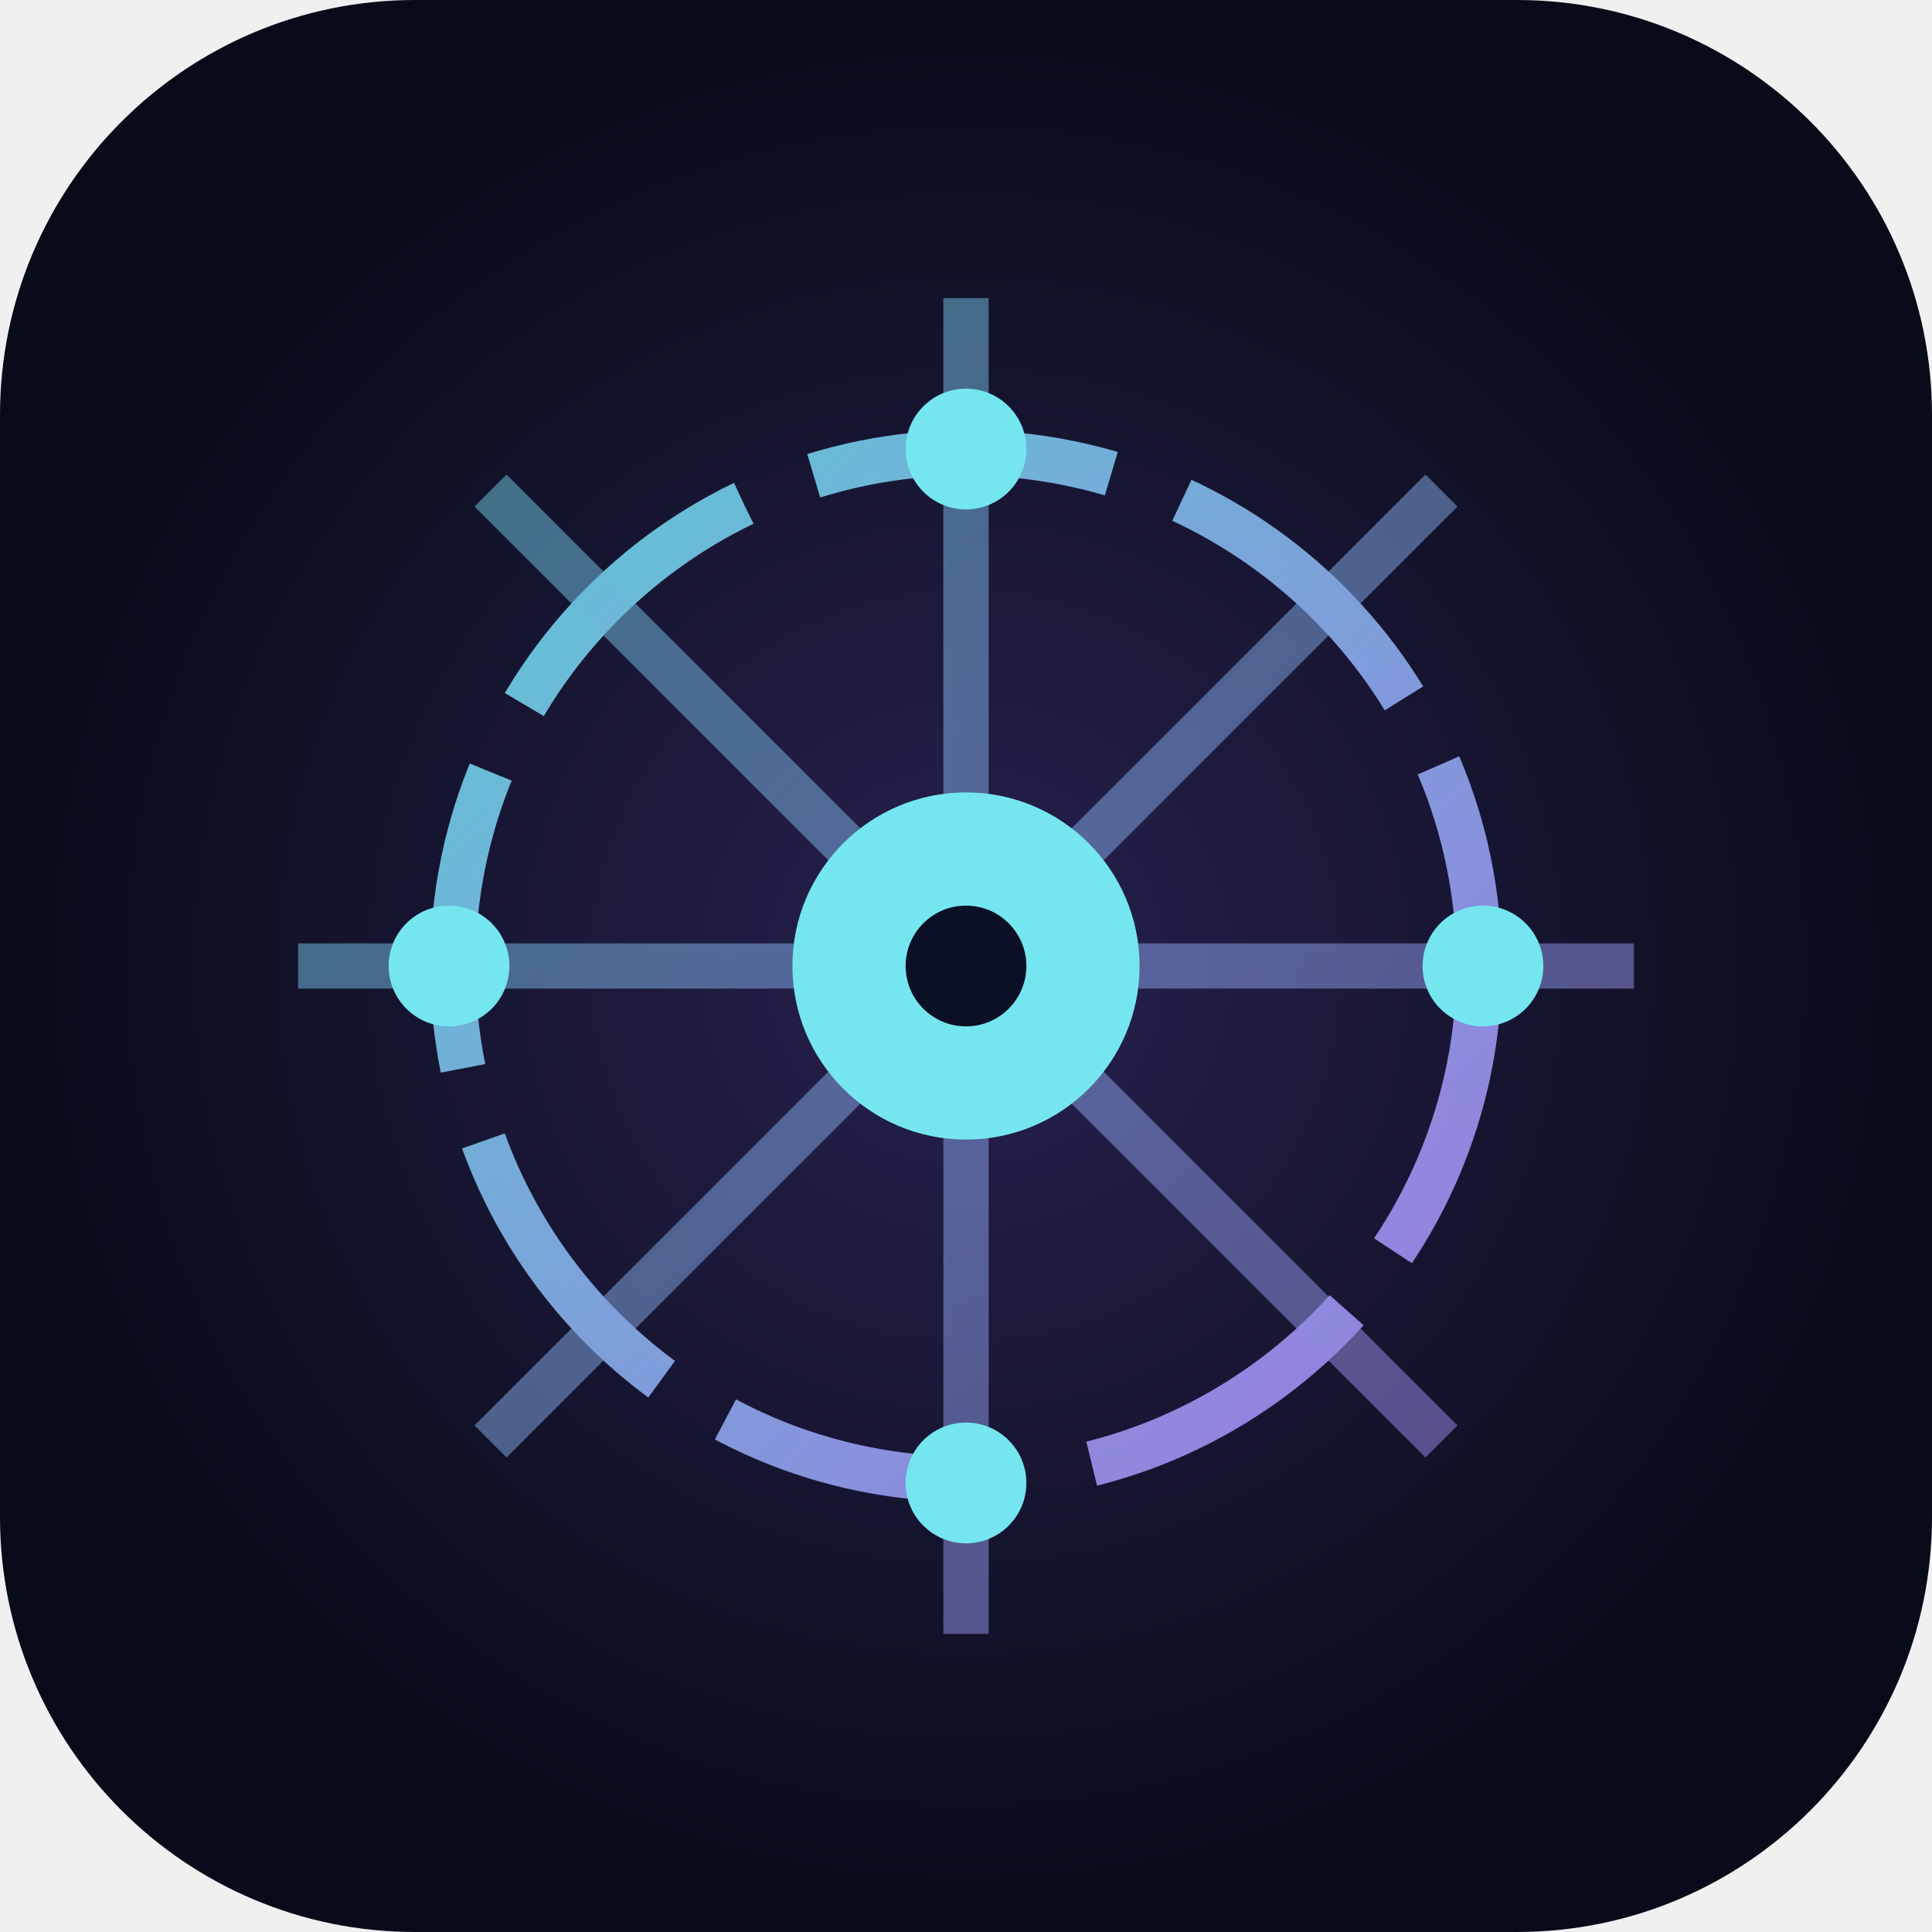
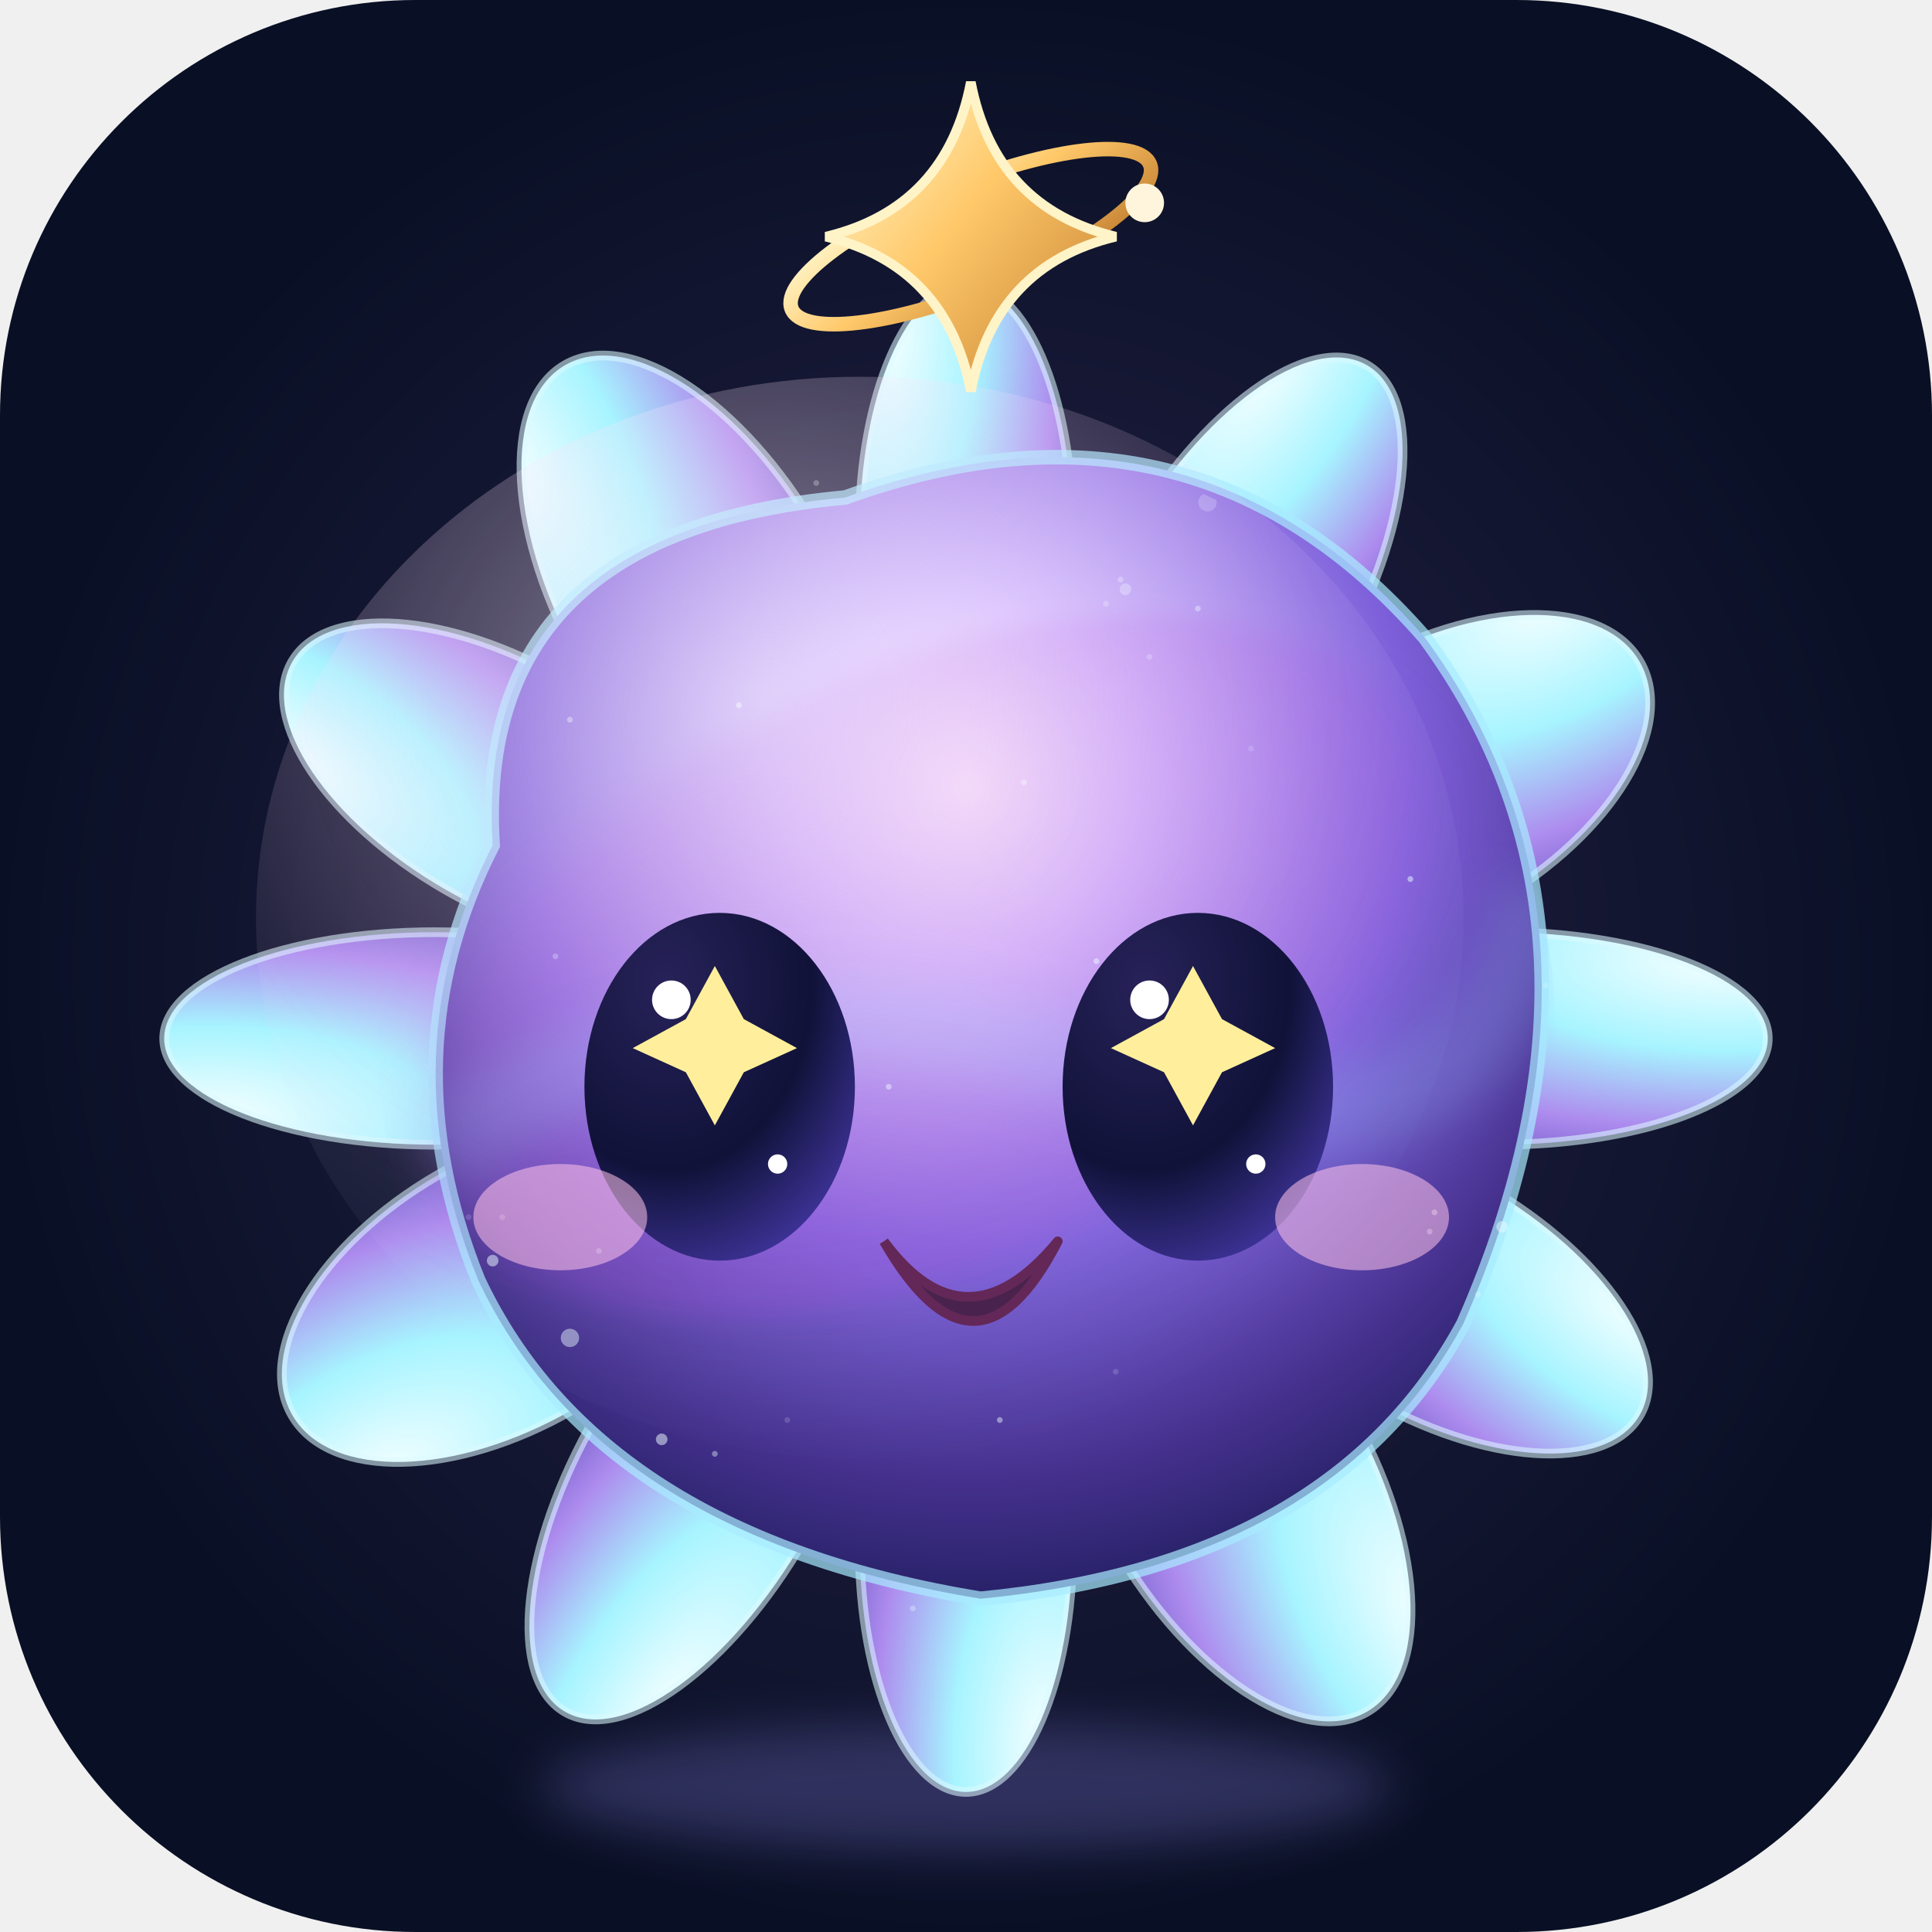
- <svg xmlns="http://www.w3.org/2000/svg" viewBox="0 0 512 512">
+ <svg xmlns="http://www.w3.org/2000/svg" viewBox="0 0 400 400" role="img" aria-label="Original cosmic companion with galaxy body, star eyes, iridescent petals and a golden orbiting star">
  <defs>
-     <radialGradient id="bg">
-       <stop stop-color="#28214f" />
-       <stop offset="1" stop-color="#080b19" />
+     <radialGradient id="body" cx="48%" cy="29%" r="75%">
+       <stop offset="0" stop-color="#fff6ff" />
+       <stop offset=".21" stop-color="#d1bcff" />
+       <stop offset=".54" stop-color="#7d60da" />
+       <stop offset=".8" stop-color="#46318e" />
+       <stop offset="1" stop-color="#1a1b58" />
    </radialGradient>
-     <linearGradient id="beam" x1="0" x2="1" y1="0" y2="1">
-       <stop stop-color="#6ce7f1" />
-       <stop offset="1" stop-color="#b28bff" />
+     <radialGradient id="petal" cx=".12" cy=".08" r="1.15">
+       <stop stop-color="#f8ffff" />
+       <stop offset=".38" stop-color="#a7f4ff" />
+       <stop offset=".7" stop-color="#ad8bee" />
+       <stop offset="1" stop-color="#5b4cbb" />
+     </radialGradient>
+     <radialGradient id="shine" cx=".42" cy=".3" r=".72">
+       <stop stop-color="#fffafc" stop-opacity=".96" />
+       <stop offset=".65" stop-color="#ffd5fa" stop-opacity=".17" />
+       <stop offset="1" stop-color="#83edff" stop-opacity="0" />
+     </radialGradient>
+     <radialGradient id="eye" cx=".3" cy=".2" r=".9">
+       <stop stop-color="#272259" />
+       <stop offset=".6" stop-color="#101238" />
+       <stop offset="1" stop-color="#41359f" />
+     </radialGradient>
+     <linearGradient id="gold" x1="0" x2=".9" y1=".2" y2="1">
+       <stop stop-color="#fff2c2" />
+       <stop offset=".42" stop-color="#ffc869" />
+       <stop offset="1" stop-color="#c58233" />
    </linearGradient>
+     <clipPath id="clip">
+       <circle cx="200" cy="214" r="122" />
+     </clipPath>
+     <filter id="bloom" x="-50%" y="-50%" width="200%" height="200%">
+       <feGaussianBlur stdDeviation="5" />
+     </filter>
+     <radialGradient id="icon-bg">
+       <stop stop-color="#28224a" />
+       <stop offset="1" stop-color="#091025" />
+     </radialGradient>
  </defs>
-   <rect width="512" height="512" rx="110" fill="url(#bg)" />
-   <g stroke="url(#beam)" stroke-width="12" fill="none" opacity=".85">
-     <circle cx="256" cy="256" r="136" stroke-dasharray="80 20" />
-     <path d="M256 79V433M79 256H433M130 130l252 252M382 130L130 382" opacity=".55" />
+   <rect width="400" height="400" rx="86" fill="url(#icon-bg)" />
+   <ellipse cx="200" cy="370" rx="88" ry="13" fill="#9b90ff" opacity=".24" filter="url(#bloom)" />
+   <g transform="translate(200 215)">
+     <ellipse cx="0.0" cy="-105.0" rx="22" ry="51" transform="rotate(0 0.0 -105.0)" fill="url(#petal)" stroke="#dcf9ff" stroke-opacity=".57" stroke-width="2" />
+     <ellipse cx="55.0" cy="-90.9" rx="25" ry="56" transform="rotate(30 55.0 -90.9)" fill="url(#petal)" stroke="#dcf9ff" stroke-opacity=".57" stroke-width="2" />
+     <ellipse cx="95.3" cy="-52.5" rx="28" ry="51" transform="rotate(60 95.3 -52.5)" fill="url(#petal)" stroke="#dcf9ff" stroke-opacity=".57" stroke-width="2" />
+     <ellipse cx="110.0" cy="-0.0" rx="22" ry="56" transform="rotate(90 110.0 -0.0)" fill="url(#petal)" stroke="#dcf9ff" stroke-opacity=".57" stroke-width="2" />
+     <ellipse cx="95.3" cy="52.5" rx="25" ry="51" transform="rotate(120 95.3 52.5)" fill="url(#petal)" stroke="#dcf9ff" stroke-opacity=".57" stroke-width="2" />
+     <ellipse cx="55.0" cy="90.9" rx="28" ry="56" transform="rotate(150 55.0 90.9)" fill="url(#petal)" stroke="#dcf9ff" stroke-opacity=".57" stroke-width="2" />
+     <ellipse cx="0.0" cy="105.0" rx="22" ry="51" transform="rotate(180 0.0 105.0)" fill="url(#petal)" stroke="#dcf9ff" stroke-opacity=".57" stroke-width="2" />
+     <ellipse cx="-55.0" cy="90.9" rx="25" ry="56" transform="rotate(210 -55.0 90.9)" fill="url(#petal)" stroke="#dcf9ff" stroke-opacity=".57" stroke-width="2" />
+     <ellipse cx="-95.3" cy="52.5" rx="28" ry="51" transform="rotate(240 -95.3 52.5)" fill="url(#petal)" stroke="#dcf9ff" stroke-opacity=".57" stroke-width="2" />
+     <ellipse cx="-110.0" cy="0.0" rx="22" ry="56" transform="rotate(270 -110.0 0.0)" fill="url(#petal)" stroke="#dcf9ff" stroke-opacity=".57" stroke-width="2" />
+     <ellipse cx="-95.3" cy="-52.5" rx="25" ry="51" transform="rotate(300 -95.3 -52.5)" fill="url(#petal)" stroke="#dcf9ff" stroke-opacity=".57" stroke-width="2" />
+     <ellipse cx="-55.0" cy="-90.9" rx="28" ry="56" transform="rotate(330 -55.0 -90.9)" fill="url(#petal)" stroke="#dcf9ff" stroke-opacity=".57" stroke-width="2" />
  </g>
-   <g fill="#75e6f0">
-     <circle cx="256" cy="256" r="46" />
-     <circle cx="256" cy="119" r="16" />
-     <circle cx="393" cy="256" r="16" />
-     <circle cx="119" cy="256" r="16" />
-     <circle cx="256" cy="393" r="16" />
+   <path d="M102 175 Q98 110 175 103 Q247 77 295 132 Q339 192 303 274 Q276 324 203 331 Q124 318 99 265 Q80 218 102 175Z" fill="url(#body)" stroke="#a8ebff" stroke-opacity=".7" stroke-width="3" />
+   <g clip-path="url(#clip)" opacity=".65">
+     <ellipse cx="193" cy="200" rx="110" ry="62" transform="rotate(-25 193 200)" fill="#a944da" opacity=".32" filter="url(#bloom)" />
+     <path d="M90 238 Q153 194 230 222 T320 183" stroke="#9acaff" stroke-width="18" fill="none" opacity=".32" filter="url(#bloom)" />
+     <g>
+       <circle cx="2" cy="5" r="1.9" fill="#ecfbff" opacity="0.25" />
+       <circle cx="63" cy="132" r="0.6" fill="#ecfbff" opacity="0.34" />
+       <circle cx="124" cy="259" r="0.6" fill="#ecfbff" opacity="0.43" />
+       <circle cx="186" cy="386" r="0.6" fill="#ecfbff" opacity="0.52" />
+       <circle cx="248" cy="126" r="0.6" fill="#ecfbff" opacity="0.61" />
+       <circle cx="311" cy="254" r="1.2" fill="#ecfbff" opacity="0.70" />
+       <circle cx="374" cy="382" r="0.6" fill="#ecfbff" opacity="0.79" />
+       <circle cx="41" cy="123" r="0.6" fill="#ecfbff" opacity="0.25" />
+       <circle cx="104" cy="252" r="0.6" fill="#ecfbff" opacity="0.34" />
+       <circle cx="168" cy="380" r="0.6" fill="#ecfbff" opacity="0.43" />
+       <circle cx="233" cy="122" r="1.2" fill="#ecfbff" opacity="0.52" />
+       <circle cx="297" cy="251" r="0.6" fill="#ecfbff" opacity="0.61" />
+       <circle cx="362" cy="380" r="0.6" fill="#ecfbff" opacity="0.70" />
+       <circle cx="31" cy="122" r="1.9" fill="#ecfbff" opacity="0.79" />
+       <circle cx="97" cy="252" r="0.6" fill="#ecfbff" opacity="0.25" />
+       <circle cx="163" cy="382" r="1.2" fill="#ecfbff" opacity="0.34" />
+       <circle cx="229" cy="125" r="0.6" fill="#ecfbff" opacity="0.43" />
+       <circle cx="296" cy="255" r="0.6" fill="#ecfbff" opacity="0.52" />
+       <circle cx="363" cy="386" r="0.6" fill="#ecfbff" opacity="0.61" />
+       <circle cx="34" cy="129" r="0.6" fill="#ecfbff" opacity="0.70" />
+       <circle cx="102" cy="261" r="1.2" fill="#ecfbff" opacity="0.79" />
+       <circle cx="169" cy="392" r="0.6" fill="#ecfbff" opacity="0.25" />
+       <circle cx="238" cy="136" r="0.6" fill="#ecfbff" opacity="0.34" />
+       <circle cx="306" cy="268" r="0.6" fill="#ecfbff" opacity="0.43" />
+       <circle cx="375" cy="12" r="0.6" fill="#ecfbff" opacity="0.52" />
+       <circle cx="49" cy="144" r="1.2" fill="#ecfbff" opacity="0.61" />
+       <circle cx="118" cy="277" r="1.9" fill="#ecfbff" opacity="0.70" />
+       <circle cx="188" cy="22" r="0.6" fill="#ecfbff" opacity="0.79" />
+       <circle cx="259" cy="155" r="0.6" fill="#ecfbff" opacity="0.25" />
+       <circle cx="329" cy="288" r="0.6" fill="#ecfbff" opacity="0.34" />
+       <circle cx="5" cy="34" r="1.2" fill="#ecfbff" opacity="0.43" />
+       <circle cx="76" cy="167" r="0.6" fill="#ecfbff" opacity="0.52" />
+       <circle cx="148" cy="301" r="0.6" fill="#ecfbff" opacity="0.61" />
+       <circle cx="220" cy="47" r="0.6" fill="#ecfbff" opacity="0.70" />
+       <circle cx="292" cy="182" r="0.6" fill="#ecfbff" opacity="0.79" />
+       <circle cx="365" cy="316" r="1.2" fill="#ecfbff" opacity="0.25" />
+       <circle cx="42" cy="63" r="0.6" fill="#ecfbff" opacity="0.34" />
+       <circle cx="115" cy="198" r="0.6" fill="#ecfbff" opacity="0.43" />
+       <circle cx="189" cy="333" r="0.6" fill="#ecfbff" opacity="0.52" />
+       <circle cx="263" cy="81" r="1.9" fill="#ecfbff" opacity="0.61" />
+       <circle cx="338" cy="217" r="1.2" fill="#ecfbff" opacity="0.70" />
+       <circle cx="16" cy="352" r="0.6" fill="#ecfbff" opacity="0.79" />
+       <circle cx="91" cy="101" r="0.6" fill="#ecfbff" opacity="0.25" />
+       <circle cx="167" cy="237" r="0.6" fill="#ecfbff" opacity="0.34" />
+       <circle cx="243" cy="373" r="0.6" fill="#ecfbff" opacity="0.43" />
+       <circle cx="319" cy="122" r="1.2" fill="#ecfbff" opacity="0.52" />
+       <circle cx="395" cy="259" r="0.6" fill="#ecfbff" opacity="0.61" />
+       <circle cx="76" cy="8" r="0.6" fill="#ecfbff" opacity="0.70" />
+       <circle cx="153" cy="146" r="0.6" fill="#ecfbff" opacity="0.79" />
+       <circle cx="231" cy="284" r="0.6" fill="#ecfbff" opacity="0.25" />
+       <circle cx="309" cy="34" r="1.2" fill="#ecfbff" opacity="0.34" />
+       <circle cx="387" cy="172" r="0.6" fill="#ecfbff" opacity="0.43" />
+       <circle cx="69" cy="310" r="1.9" fill="#ecfbff" opacity="0.52" />
+       <circle cx="148" cy="60" r="0.6" fill="#ecfbff" opacity="0.61" />
+       <circle cx="227" cy="199" r="0.6" fill="#ecfbff" opacity="0.70" />
+       <circle cx="307" cy="338" r="1.2" fill="#ecfbff" opacity="0.79" />
+       <circle cx="387" cy="89" r="0.6" fill="#ecfbff" opacity="0.25" />
+       <circle cx="71" cy="229" r="0.6" fill="#ecfbff" opacity="0.34" />
+       <circle cx="151" cy="369" r="0.6" fill="#ecfbff" opacity="0.43" />
+       <circle cx="232" cy="120" r="0.6" fill="#ecfbff" opacity="0.52" />
+       <circle cx="314" cy="261" r="1.2" fill="#ecfbff" opacity="0.61" />
+       <circle cx="395" cy="13" r="0.6" fill="#ecfbff" opacity="0.70" />
+       <circle cx="81" cy="153" r="0.6" fill="#ecfbff" opacity="0.79" />
+       <circle cx="163" cy="294" r="0.6" fill="#ecfbff" opacity="0.25" />
+       <circle cx="246" cy="47" r="0.6" fill="#ecfbff" opacity="0.34" />
+       <circle cx="329" cy="188" r="1.9" fill="#ecfbff" opacity="0.43" />
+       <circle cx="16" cy="330" r="0.6" fill="#ecfbff" opacity="0.52" />
+       <circle cx="100" cy="83" r="0.6" fill="#ecfbff" opacity="0.61" />
+       <circle cx="184" cy="225" r="0.6" fill="#ecfbff" opacity="0.70" />
+       <circle cx="268" cy="367" r="0.6" fill="#ecfbff" opacity="0.79" />
+       <circle cx="353" cy="122" r="1.2" fill="#ecfbff" opacity="0.25" />
+       <circle cx="41" cy="264" r="0.6" fill="#ecfbff" opacity="0.34" />
+       <circle cx="127" cy="19" r="0.6" fill="#ecfbff" opacity="0.43" />
+       <circle cx="212" cy="162" r="0.6" fill="#ecfbff" opacity="0.52" />
+       <circle cx="298" cy="305" r="0.6" fill="#ecfbff" opacity="0.61" />
+       <circle cx="385" cy="60" r="1.2" fill="#ecfbff" opacity="0.70" />
+       <circle cx="75" cy="204" r="0.6" fill="#ecfbff" opacity="0.79" />
+       <circle cx="162" cy="348" r="0.6" fill="#ecfbff" opacity="0.25" />
+       <circle cx="250" cy="104" r="1.9" fill="#ecfbff" opacity="0.34" />
+       <circle cx="337" cy="248" r="0.6" fill="#ecfbff" opacity="0.43" />
+       <circle cx="30" cy="5" r="1.2" fill="#ecfbff" opacity="0.52" />
+       <circle cx="118" cy="149" r="0.6" fill="#ecfbff" opacity="0.61" />
+       <circle cx="207" cy="294" r="0.6" fill="#ecfbff" opacity="0.70" />
+       <circle cx="296" cy="51" r="0.6" fill="#ecfbff" opacity="0.79" />
+       <circle cx="385" cy="197" r="0.6" fill="#ecfbff" opacity="0.25" />
+       <circle cx="79" cy="342" r="1.2" fill="#ecfbff" opacity="0.34" />
+       <circle cx="169" cy="100" r="0.6" fill="#ecfbff" opacity="0.43" />
+       <circle cx="259" cy="246" r="0.6" fill="#ecfbff" opacity="0.52" />
+       <circle cx="350" cy="392" r="0.6" fill="#ecfbff" opacity="0.61" />
+       <circle cx="45" cy="151" r="0.6" fill="#ecfbff" opacity="0.70" />
+       <circle cx="137" cy="298" r="1.2" fill="#ecfbff" opacity="0.79" />
+       <circle cx="228" cy="56" r="1.9" fill="#ecfbff" opacity="0.25" />
+       <circle cx="320" cy="204" r="0.6" fill="#ecfbff" opacity="0.34" />
+       <circle cx="17" cy="351" r="0.6" fill="#ecfbff" opacity="0.43" />
+       <circle cx="110" cy="110" r="0.6" fill="#ecfbff" opacity="0.52" />
+     </g>
  </g>
-   <circle cx="256" cy="256" r="16" fill="#0c1026" />
+   <ellipse cx="178" cy="190" rx="125" ry="112" fill="url(#shine)" opacity=".5" />
+   <ellipse cx="149" cy="225" rx="28" ry="36" fill="url(#eye)" />
+   <ellipse cx="248" cy="225" rx="28" ry="36" fill="url(#eye)" />
+   <g fill="#ffef9c">
+     <path d="M142 211l6-11 6 11 11 6-11 5-6 11-6-11-11-5z" />
+     <path d="M241 211l6-11 6 11 11 6-11 5-6 11-6-11-11-5z" />
+   </g>
+   <g fill="#fff">
+     <circle cx="139" cy="207" r="4" />
+     <circle cx="238" cy="207" r="4" />
+     <circle cx="161" cy="241" r="2" />
+     <circle cx="260" cy="241" r="2" />
+   </g>
+   <ellipse cx="116" cy="252" rx="18" ry="11" fill="#ffc2ea" opacity=".55" />
+   <ellipse cx="282" cy="252" rx="18" ry="11" fill="#ffc2ea" opacity=".55" />
+   <path d="M183 257 Q200 280 219 257 Q202 290 183 257" fill="#49224e" stroke="#632857" stroke-width="2" stroke-linejoin="round" />
+   <g transform="translate(201 49)">
+     <ellipse rx="40" ry="11" fill="none" stroke="url(#gold)" stroke-width="3" transform="rotate(-22)" />
+     <path d="M0 -32Q5 -6 30 0Q5 6 0 32Q-5 6-30 0Q-5-6 0-32Z" fill="url(#gold)" stroke="#fff4c8" stroke-width="2" />
+     <circle cx="36" cy="-7" r="4" fill="#fff5dc" />
+   </g>
</svg>
